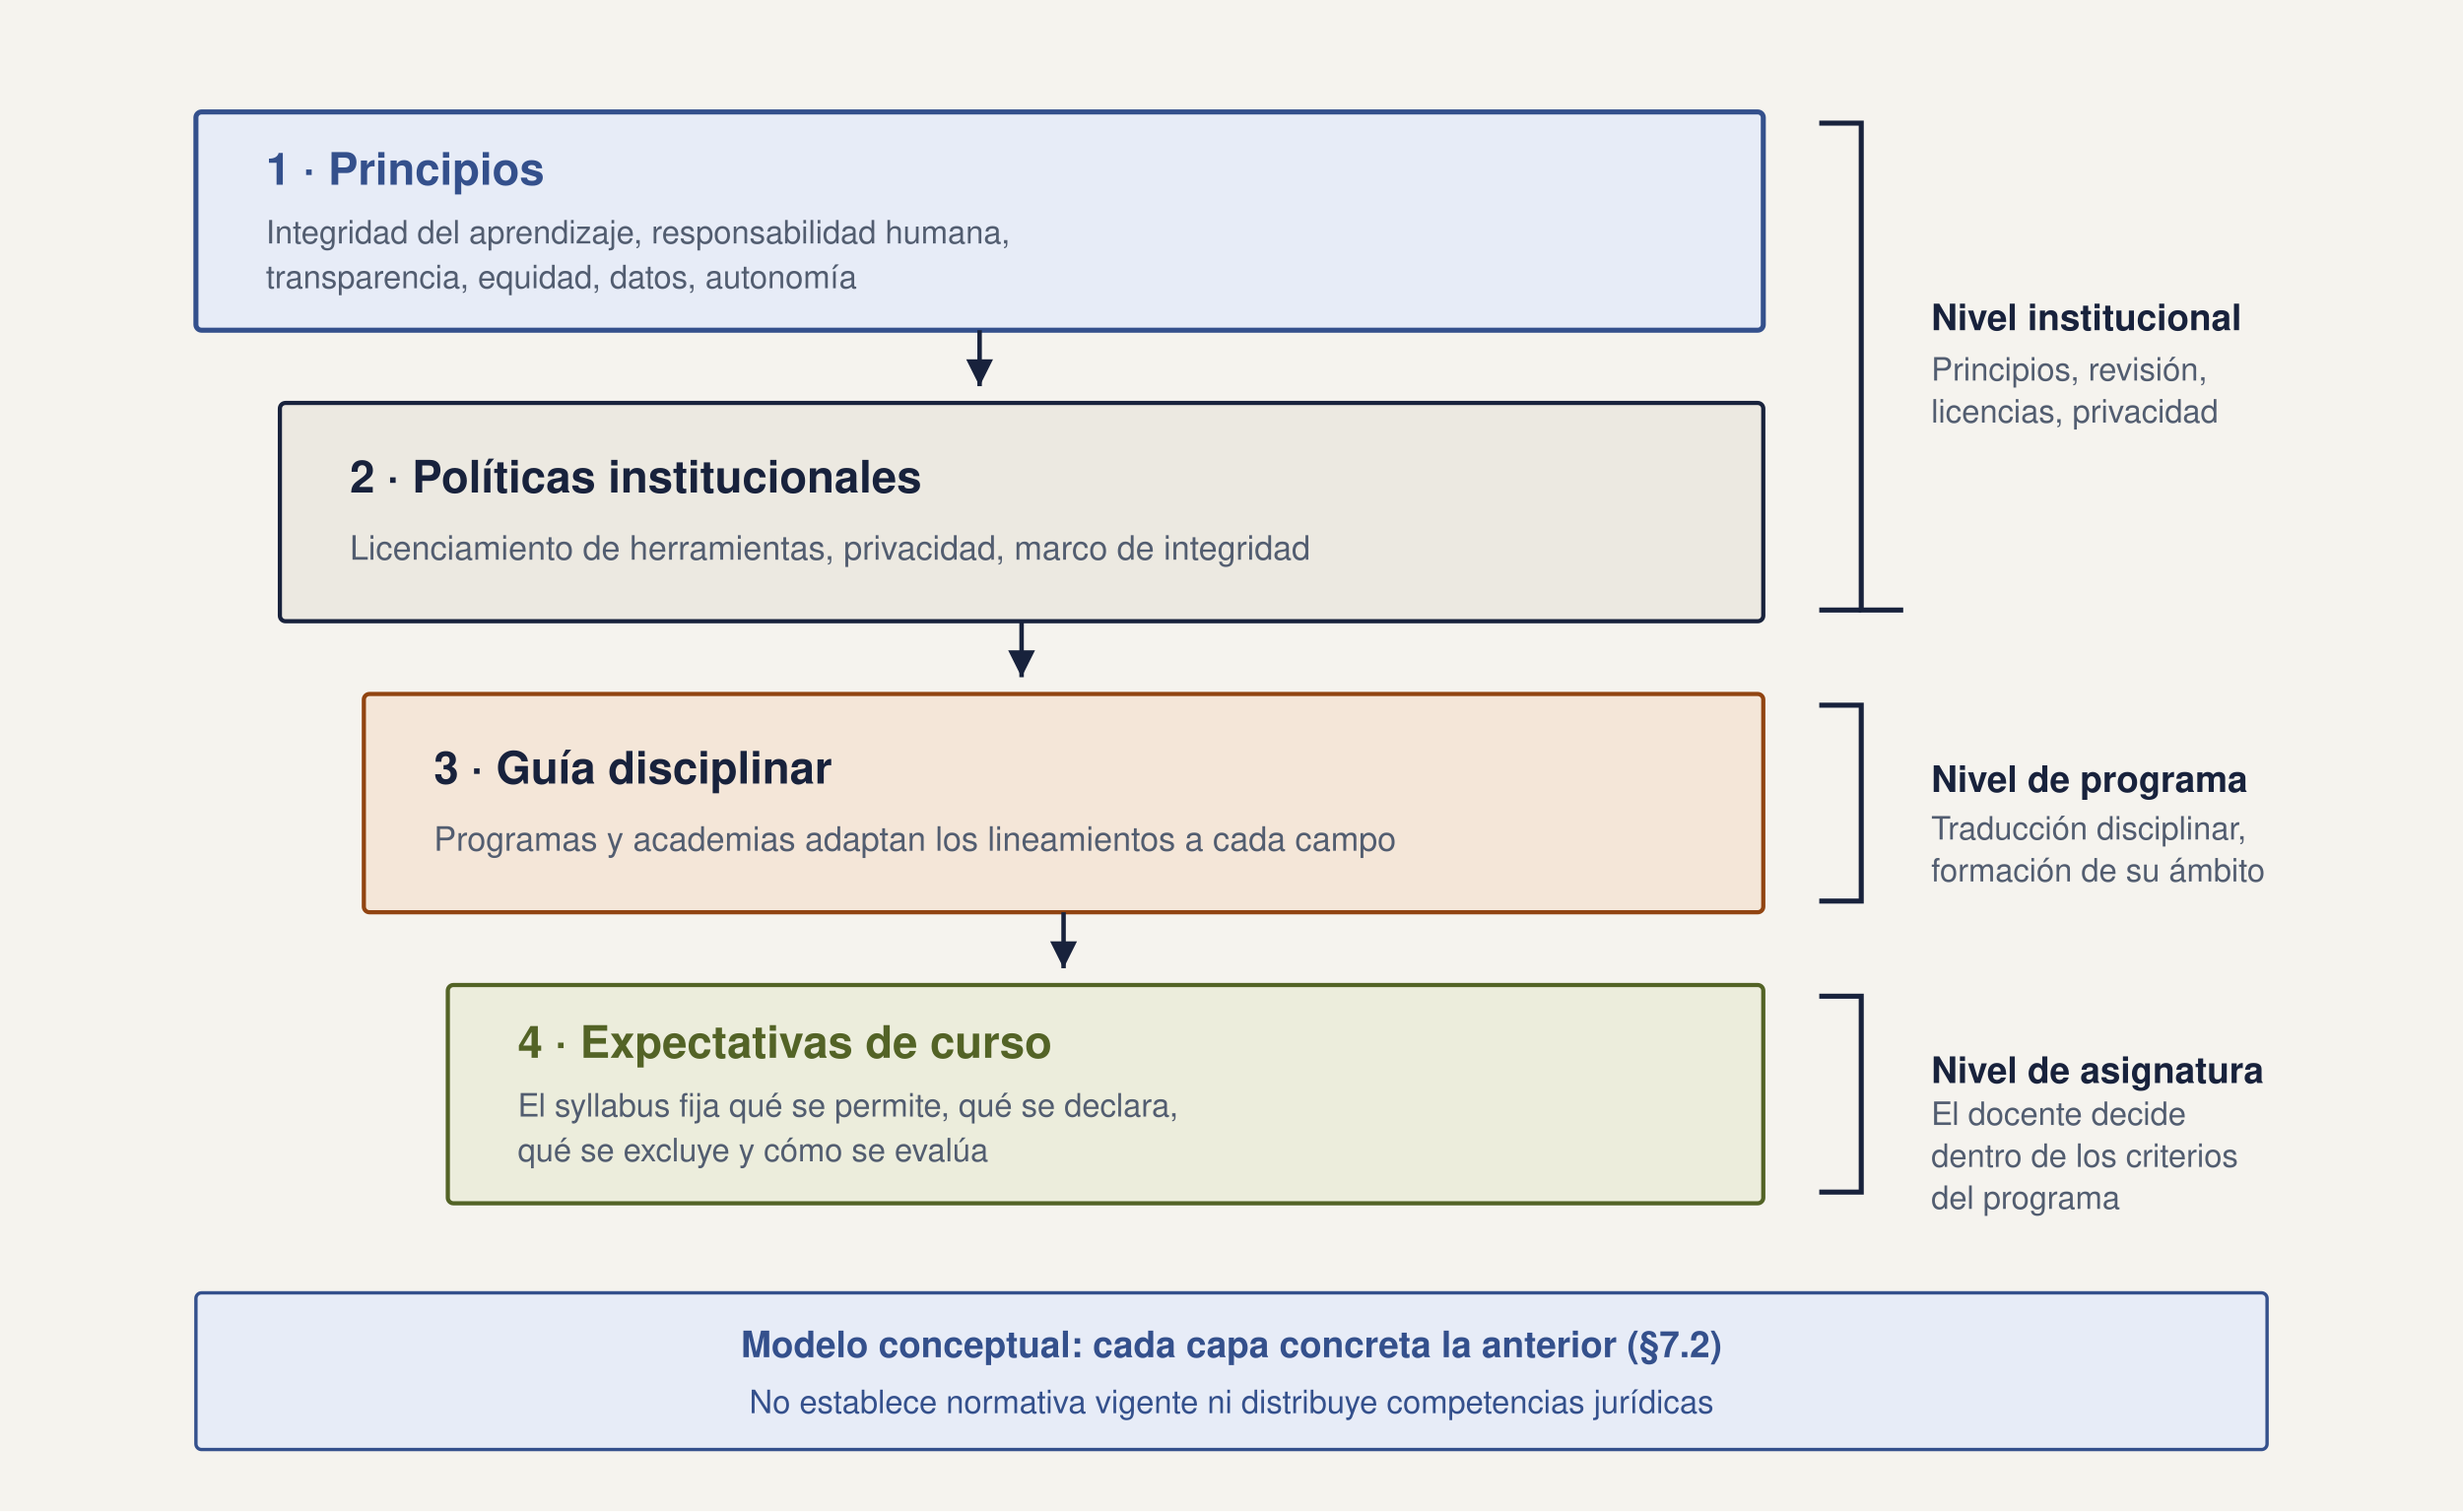
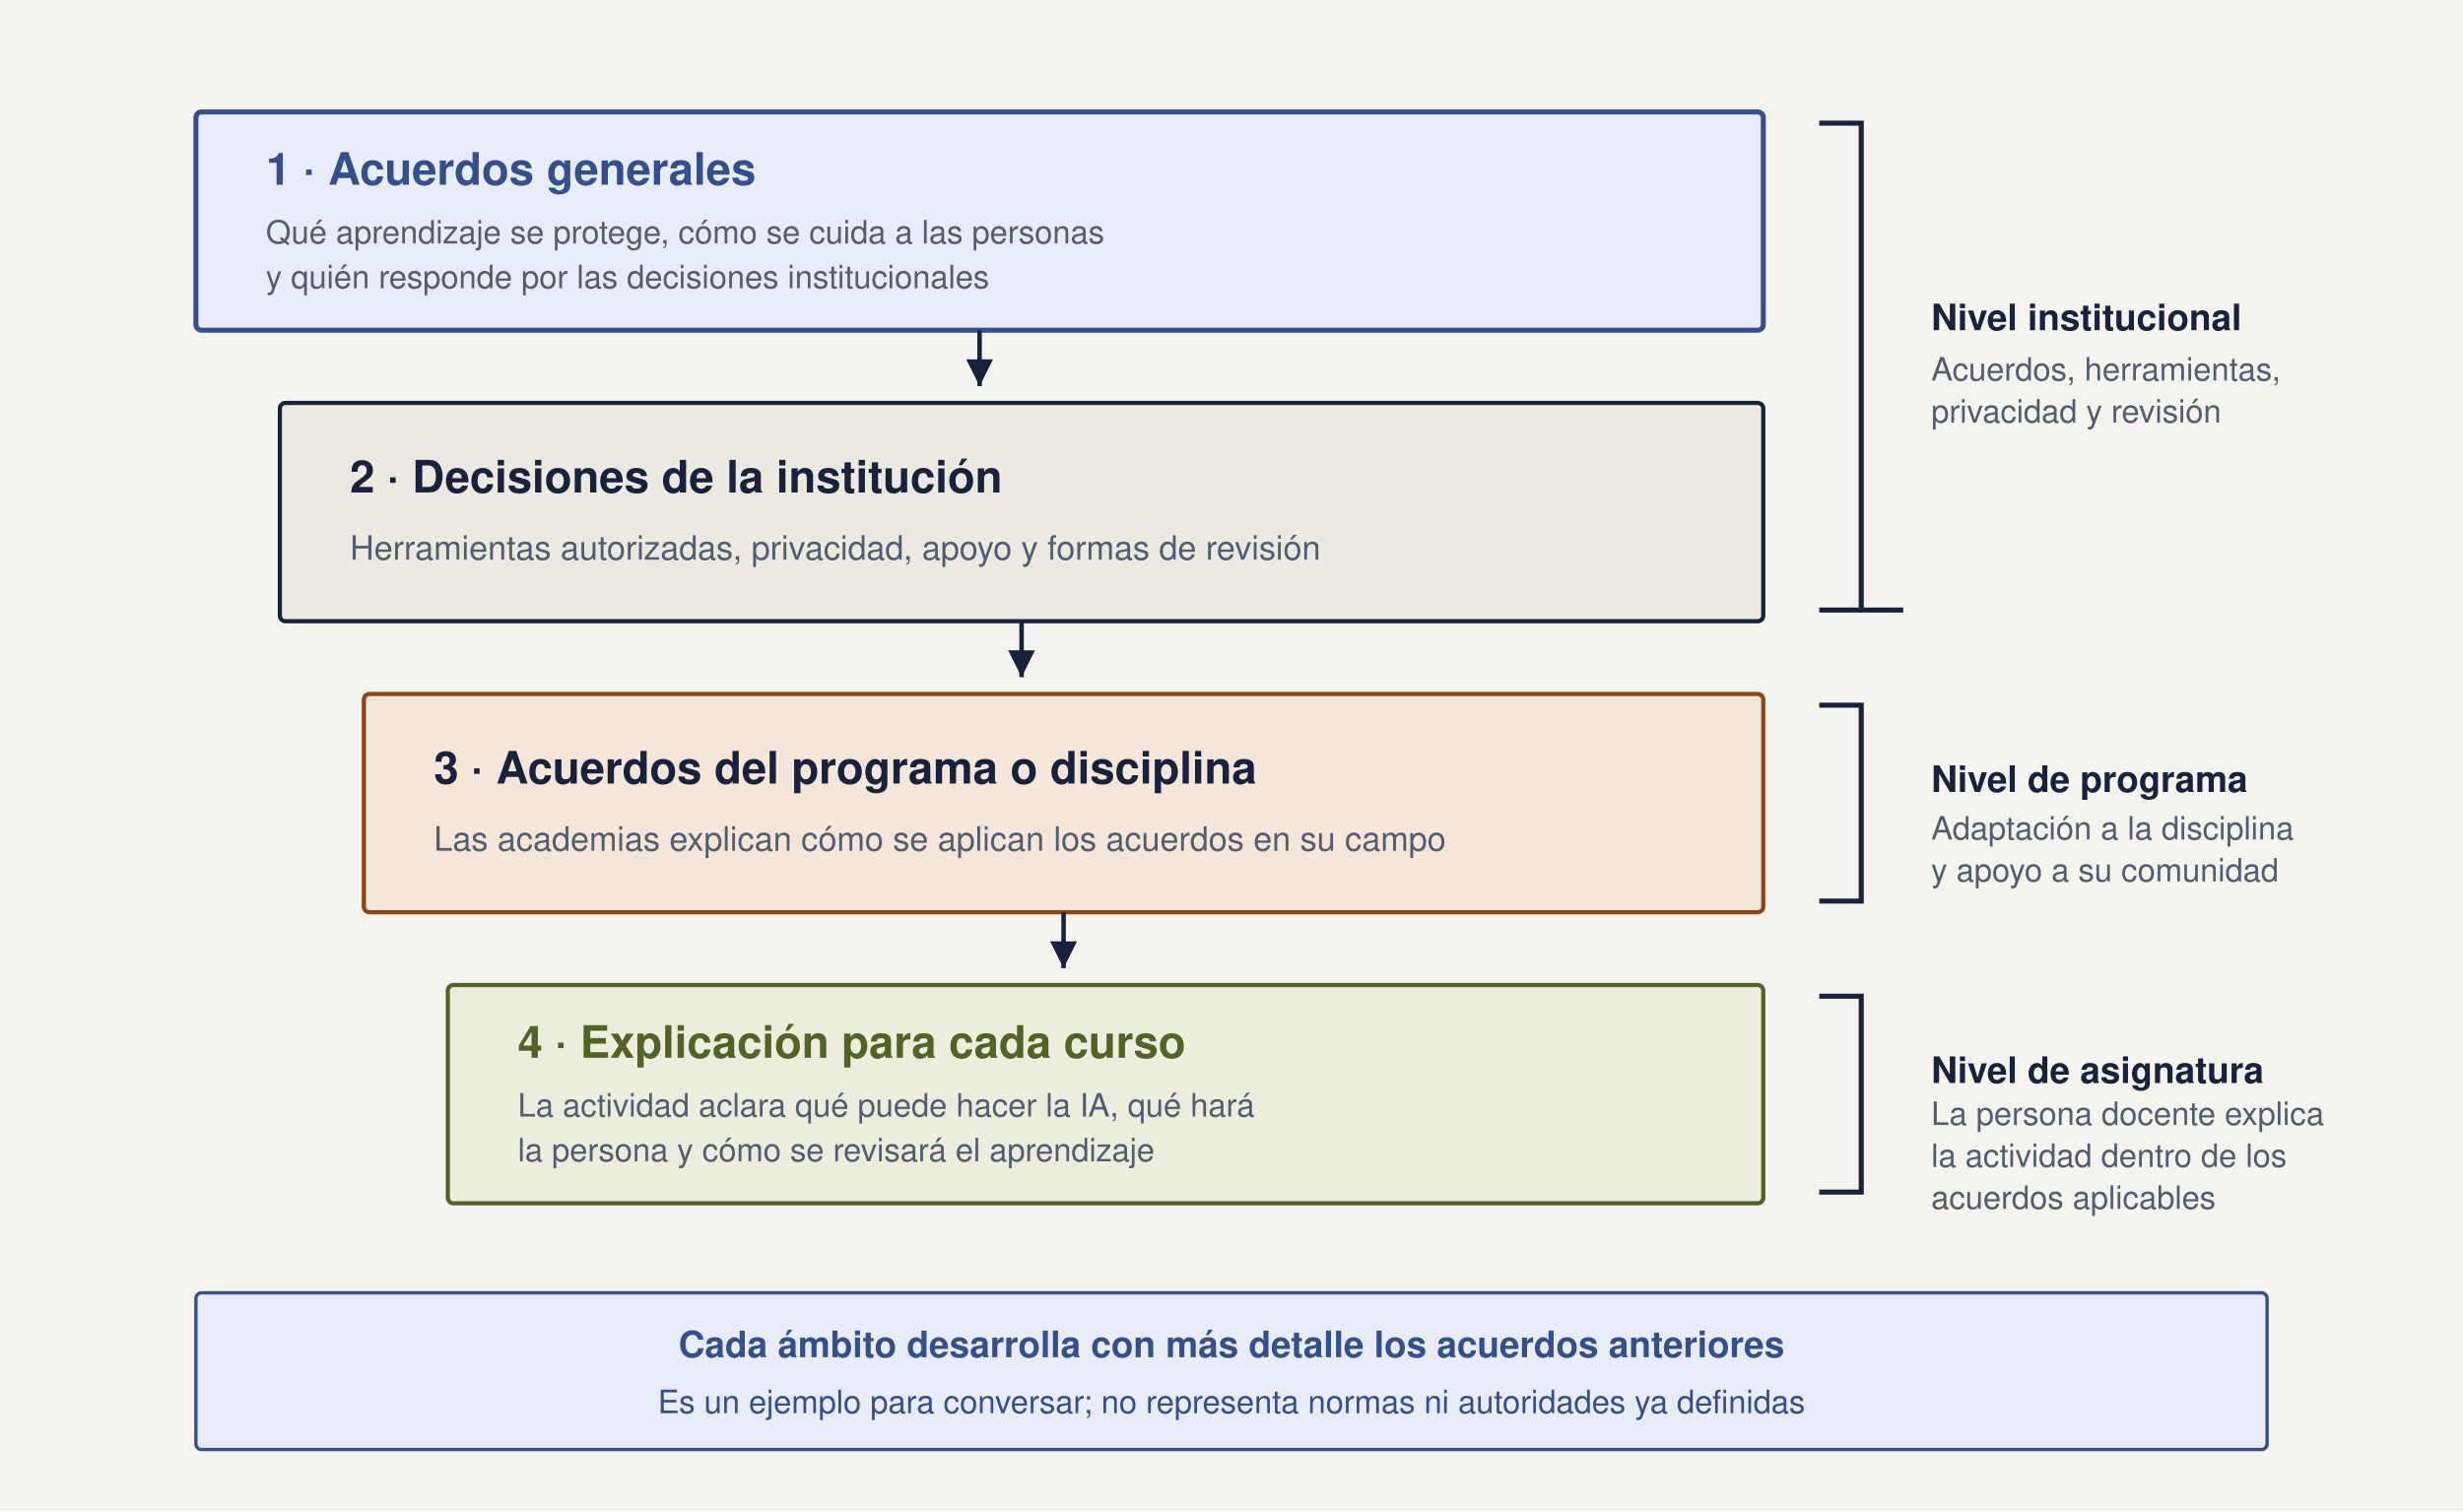
<svg xmlns="http://www.w3.org/2000/svg" viewBox="0 0 880 540" role="img" aria-labelledby="titulo desc">
  <style>
    .fig-canvas { fill:#f5f3ee; }
    /* === TOKENS GRÁFICOS — ver figuras/TOKENS-GRAFICOS.md === */
    .tk-font { font-family: 'Archivo Narrow', Helvetica, Arial, sans-serif; }
    .f-ink { fill:#18223c; } .f-muted { fill:#525d70; }
    .f-primary { fill:#34508c; } .f-good { fill:#536326; } .f-risk { fill:#8b2635; }
    .bg-primary { fill:#e7ecf7; } .bg-good { fill:#ECEDDC; } .bg-risk { fill:#f8e7ea; }
    .bg-neutral { fill:#ece9e1; } .bg-warn { fill:#f4e6d8; }
    .st-primary { stroke:#34508c; } .st-good { stroke:#536326; } .st-risk { stroke:#8b2635; }
    .st-warn { stroke:#914411; } .st-axis { stroke:#18223c; }

    /* Apariencia oscura. Un SVG servido como imagen es un documento aislado: no ve la
       clase html.dark del sitio, sólo la preferencia del sistema. Con autoSwitchAppearance
       ambas coinciden salvo que la persona use el selector en contra de su SO; el lienzo
       opaco garantiza legibilidad en cualquier caso. Ver CLAUDE.md convención 6.
       Se cubren los dos juegos de nombres en uso: `.f-ink` (escritorio) y `.ink` (móvil). */
    @media (prefers-color-scheme: dark) {
      .fig-canvas { fill:#131c31; }
      .f-ink, .ink { fill:#eceee9; }
      .f-muted, .muted { fill:#a7b0c4; }
      .f-primary, .primary { fill:#8ba3d6; }
      .f-good, .good { fill:#b9c47a; }
      .f-risk, .risk { fill:#d98b8f; }
      .bg-primary { fill:#243352; } .bg-good { fill:#2b331f; } .bg-risk { fill:#40222a; }
      .bg-neutral { fill:#212d4c; } .bg-warn { fill:#3a2c17; }
      .st-primary { stroke:#8ba3d6; } .st-good { stroke:#b9c47a; } .st-risk { stroke:#d98b8f; }
      .st-warn { stroke:#d49a55; } .st-axis { stroke:#eceee9; }
    }
  </style>
  <defs>
    <marker id="fC" markerWidth="9" markerHeight="9" refX="6" refY="3" orient="auto">
-       <path d="M0,0 L6,3 L0,6 Z" fill="#18223c" />
+       <path d="M0,0 L6,3 L0,6 Z" class="f-ink" />
    </marker>
  </defs>
  <rect class="fig-canvas" x="0" y="0" width="880" height="540" />
  <g class="tk-font">
    <rect x="70" y="40" width="560" height="78" rx="2" class="bg-primary st-primary" stroke-width="1.8" />
-     <text x="95" y="66" font-size="16" font-weight="bold" class="f-primary">1 · Principios</text>
-     <text x="95" y="87" font-size="11.5" class="f-muted">Integridad del aprendizaje, responsabilidad humana,</text>
-     <text x="95" y="103" font-size="11.5" class="f-muted">transparencia, equidad, datos, autonomía</text>
+     <text x="95" y="66" font-size="16" font-weight="bold" class="f-primary">1 · Acuerdos generales</text>
+     <text x="95" y="87" font-size="11.5" class="f-muted">Qué aprendizaje se protege, cómo se cuida a las personas</text>
+     <text x="95" y="103" font-size="11.5" class="f-muted">y quién responde por las decisiones institucionales</text>
    <line x1="350" y1="118" x2="350" y2="138" class="st-axis" stroke-width="1.6" marker-end="url(#fC)" />
    <rect x="100" y="144" width="530" height="78" rx="2" class="bg-neutral st-axis" stroke-width="1.5" />
-     <text x="125" y="176" font-size="16" font-weight="bold" class="f-ink">2 · Políticas institucionales</text>
-     <text x="125" y="200" font-size="12" class="f-muted">Licenciamiento de herramientas, privacidad, marco de integridad</text>
+     <text x="125" y="176" font-size="16" font-weight="bold" class="f-ink">2 · Decisiones de la institución</text>
+     <text x="125" y="200" font-size="12" class="f-muted">Herramientas autorizadas, privacidad, apoyo y formas de revisión</text>
    <line x1="365" y1="222" x2="365" y2="242" class="st-axis" stroke-width="1.6" marker-end="url(#fC)" />
    <rect x="130" y="248" width="500" height="78" rx="2" class="bg-warn st-warn" stroke-width="1.5" />
-     <text x="155" y="280" font-size="16" font-weight="bold" class="f-ink">3 · Guía disciplinar</text>
-     <text x="155" y="304" font-size="12" class="f-muted">Programas y academias adaptan los lineamientos a cada campo</text>
+     <text x="155" y="280" font-size="16" font-weight="bold" class="f-ink">3 · Acuerdos del programa o disciplina</text>
+     <text x="155" y="304" font-size="12" class="f-muted">Las academias explican cómo se aplican los acuerdos en su campo</text>
    <line x1="380" y1="326" x2="380" y2="346" class="st-axis" stroke-width="1.6" marker-end="url(#fC)" />
    <rect x="160" y="352" width="470" height="78" rx="2" class="bg-good st-good" stroke-width="1.5" />
-     <text x="185" y="378" font-size="16" font-weight="bold" class="f-good">4 · Expectativas de curso</text>
-     <text x="185" y="399" font-size="11.5" class="f-muted">El syllabus fija qué se permite, qué se declara,</text>
-     <text x="185" y="415" font-size="11.5" class="f-muted">qué se excluye y cómo se evalúa</text>
+     <text x="185" y="378" font-size="16" font-weight="bold" class="f-good">4 · Explicación para cada curso</text>
+     <text x="185" y="399" font-size="11.5" class="f-muted">La actividad aclara qué puede hacer la IA, qué hará</text>
+     <text x="185" y="415" font-size="11.5" class="f-muted">la persona y cómo se revisará el aprendizaje</text>
    <path d="M 650 44 L 665 44 L 665 218 L 680 218" fill="none" class="st-axis" stroke-width="1.8" transform="translate(0,0)" />
    <path d="M 650 218 L 665 218" fill="none" class="st-axis" stroke-width="1.8" />
    <text x="690" y="118" font-size="13" font-weight="bold" class="f-ink">Nivel institucional</text>
-     <text x="690" y="136" font-size="11.5" class="f-muted">Principios, revisión,</text>
-     <text x="690" y="151" font-size="11.5" class="f-muted">licencias, privacidad</text>
+     <text x="690" y="136" font-size="11.5" class="f-muted">Acuerdos, herramientas,</text>
+     <text x="690" y="151" font-size="11.5" class="f-muted">privacidad y revisión</text>
    <path d="M 650 252 L 665 252 L 665 322 L 650 322" fill="none" class="st-axis" stroke-width="1.8" />
    <text x="690" y="283" font-size="13" font-weight="bold" class="f-ink">Nivel de programa</text>
-     <text x="690" y="300" font-size="11.5" class="f-muted">Traducción disciplinar,</text>
-     <text x="690" y="315" font-size="11.5" class="f-muted">formación de su ámbito</text>
+     <text x="690" y="300" font-size="11.5" class="f-muted">Adaptación a la disciplina</text>
+     <text x="690" y="315" font-size="11.5" class="f-muted">y apoyo a su comunidad</text>
    <path d="M 650 356 L 665 356 L 665 426 L 650 426" fill="none" class="st-axis" stroke-width="1.8" />
    <text x="690" y="387" font-size="13" font-weight="bold" class="f-ink">Nivel de asignatura</text>
-     <text x="690" y="402" font-size="11.5" class="f-muted">El docente decide</text>
-     <text x="690" y="417" font-size="11.5" class="f-muted">dentro de los criterios</text>
-     <text x="690" y="432" font-size="11.5" class="f-muted">del programa</text>
+     <text x="690" y="402" font-size="11.5" class="f-muted">La persona docente explica</text>
+     <text x="690" y="417" font-size="11.5" class="f-muted">la actividad dentro de los</text>
+     <text x="690" y="432" font-size="11.5" class="f-muted">acuerdos aplicables</text>
    <rect x="70" y="462" width="740" height="56" rx="2" class="bg-primary st-primary" stroke-width="1.2" />
-     <text x="440" y="485" text-anchor="middle" font-size="13" font-weight="bold" class="f-primary">Modelo conceptual: cada capa concreta la anterior (§7.2)</text>
-     <text x="440" y="505" text-anchor="middle" font-size="11.5" class="f-primary">No establece normativa vigente ni distribuye competencias jurídicas</text>
+     <text x="440" y="485" text-anchor="middle" font-size="13" font-weight="bold" class="f-primary">Cada ámbito desarrolla con más detalle los acuerdos anteriores</text>
+     <text x="440" y="505" text-anchor="middle" font-size="11.5" class="f-primary">Es un ejemplo para conversar; no representa normas ni autoridades ya definidas</text>
  </g>
</svg>
